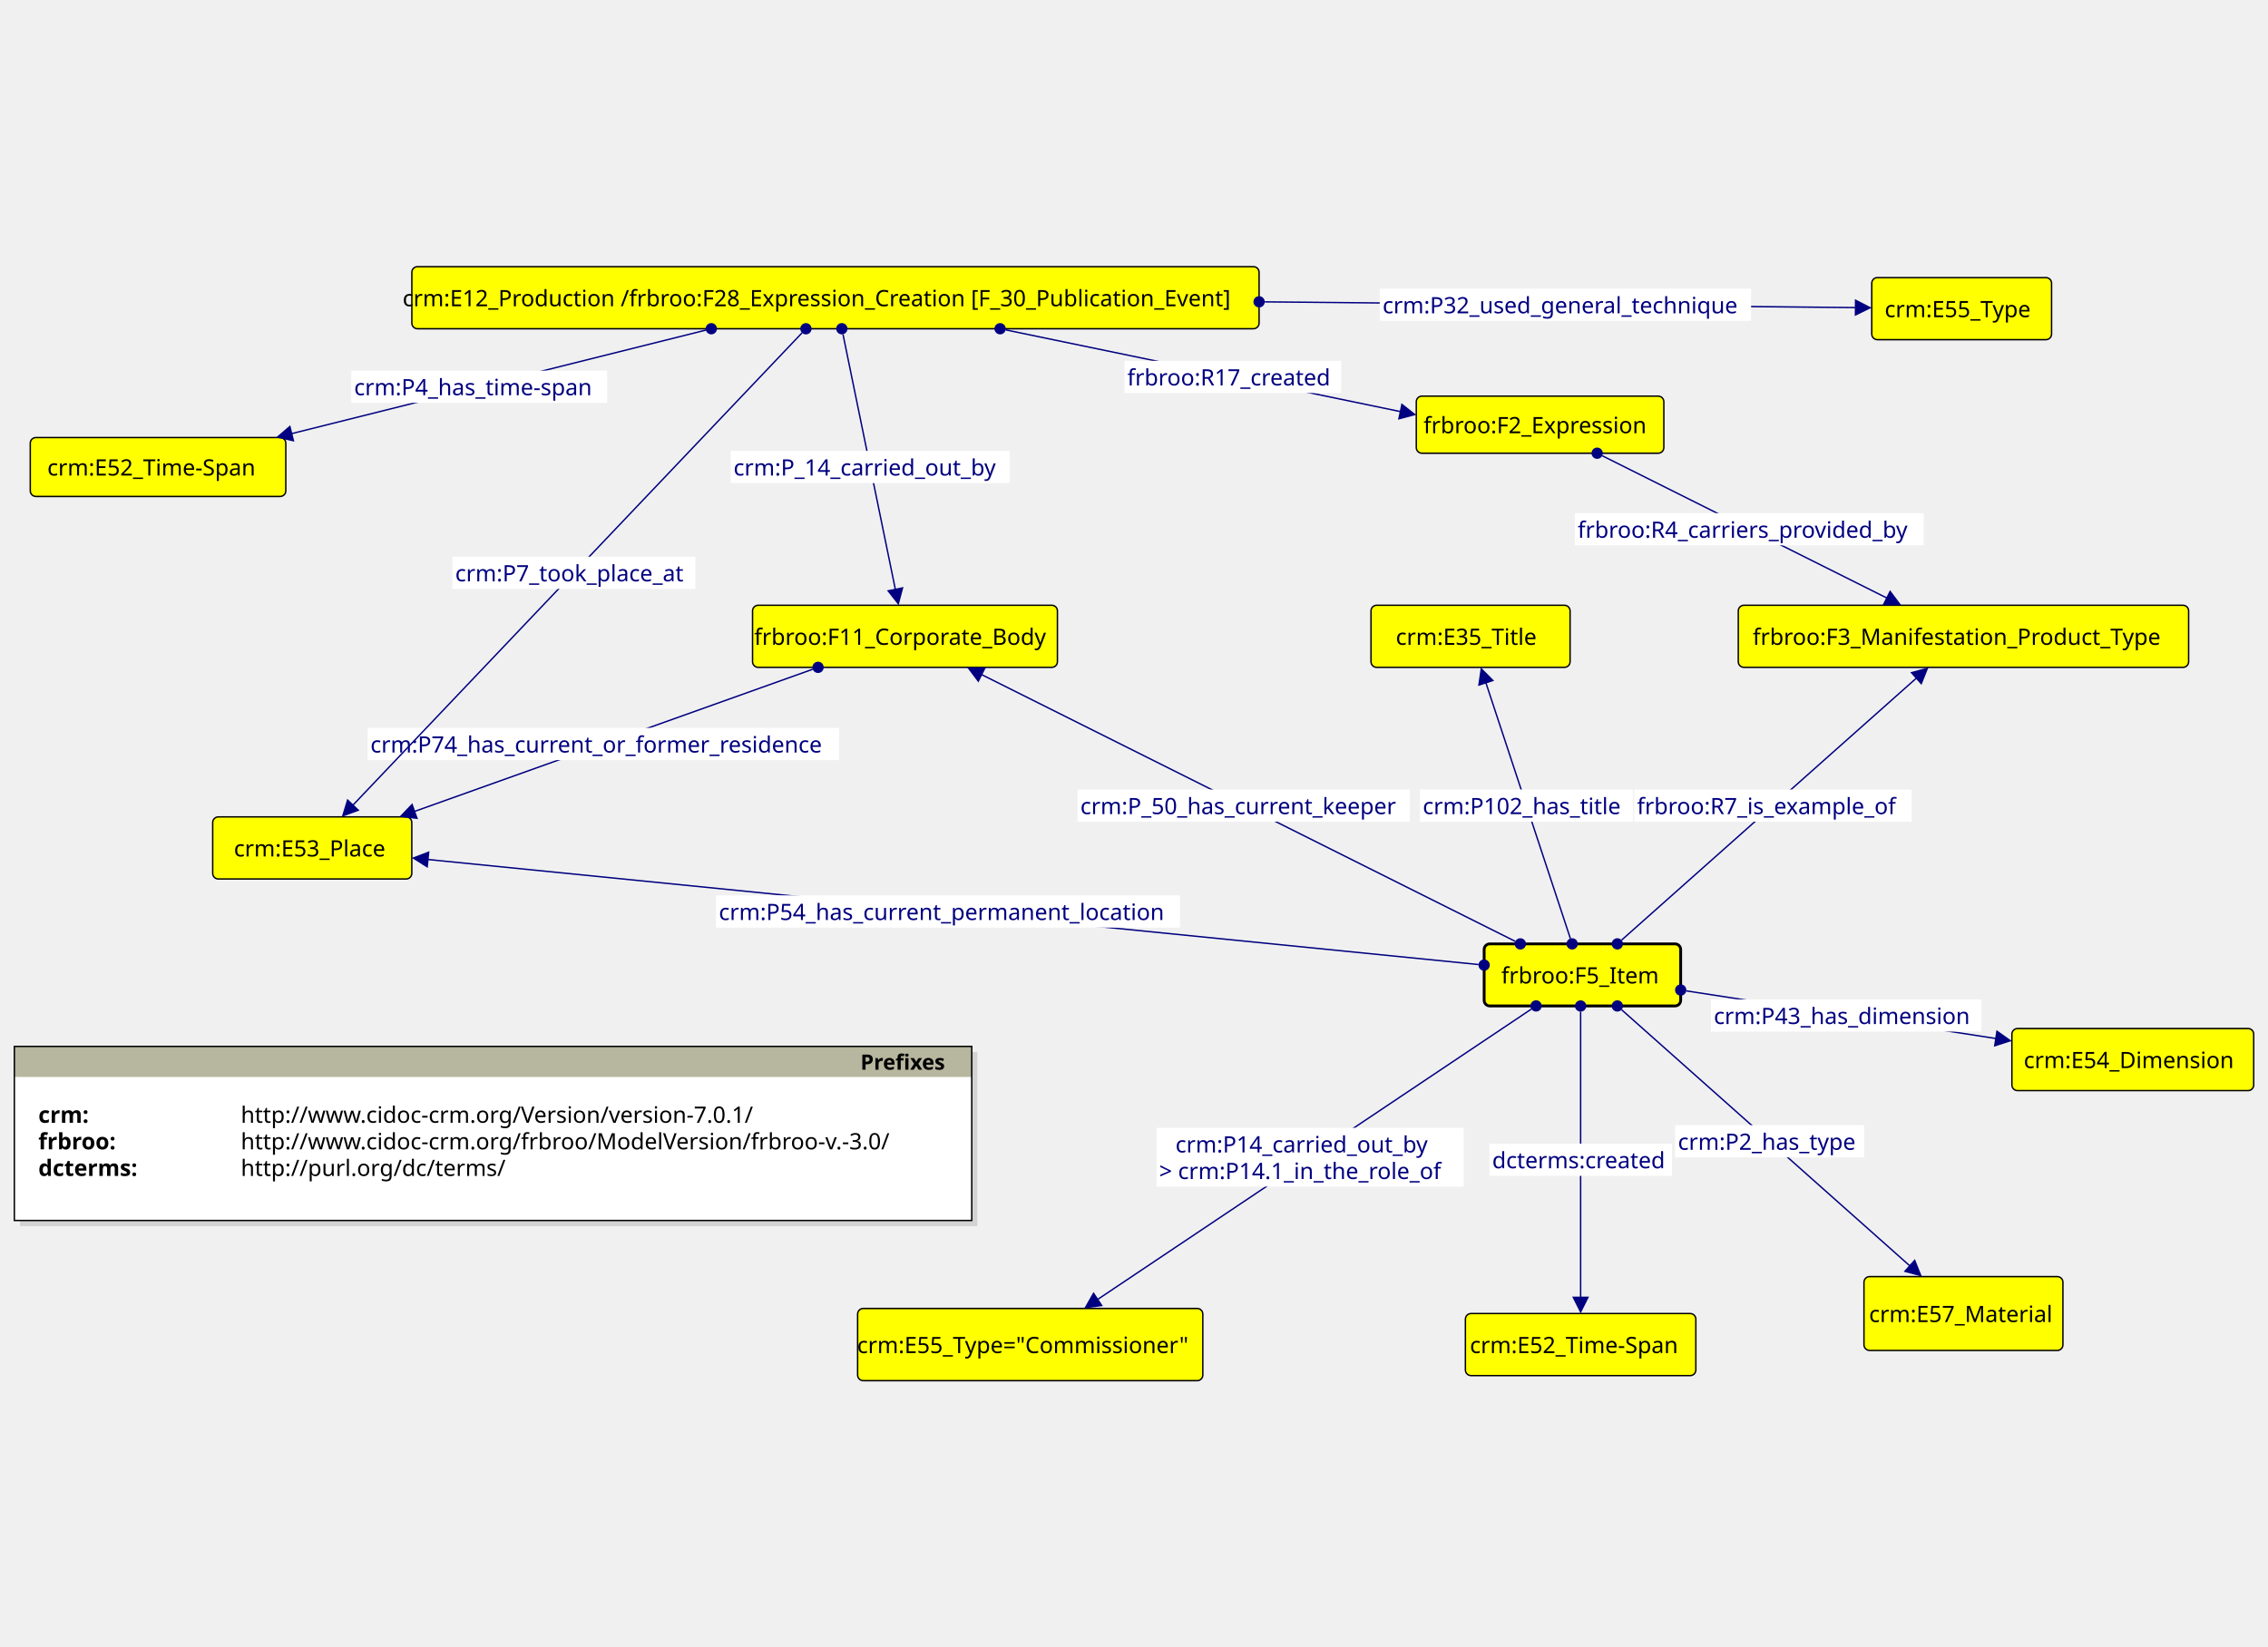
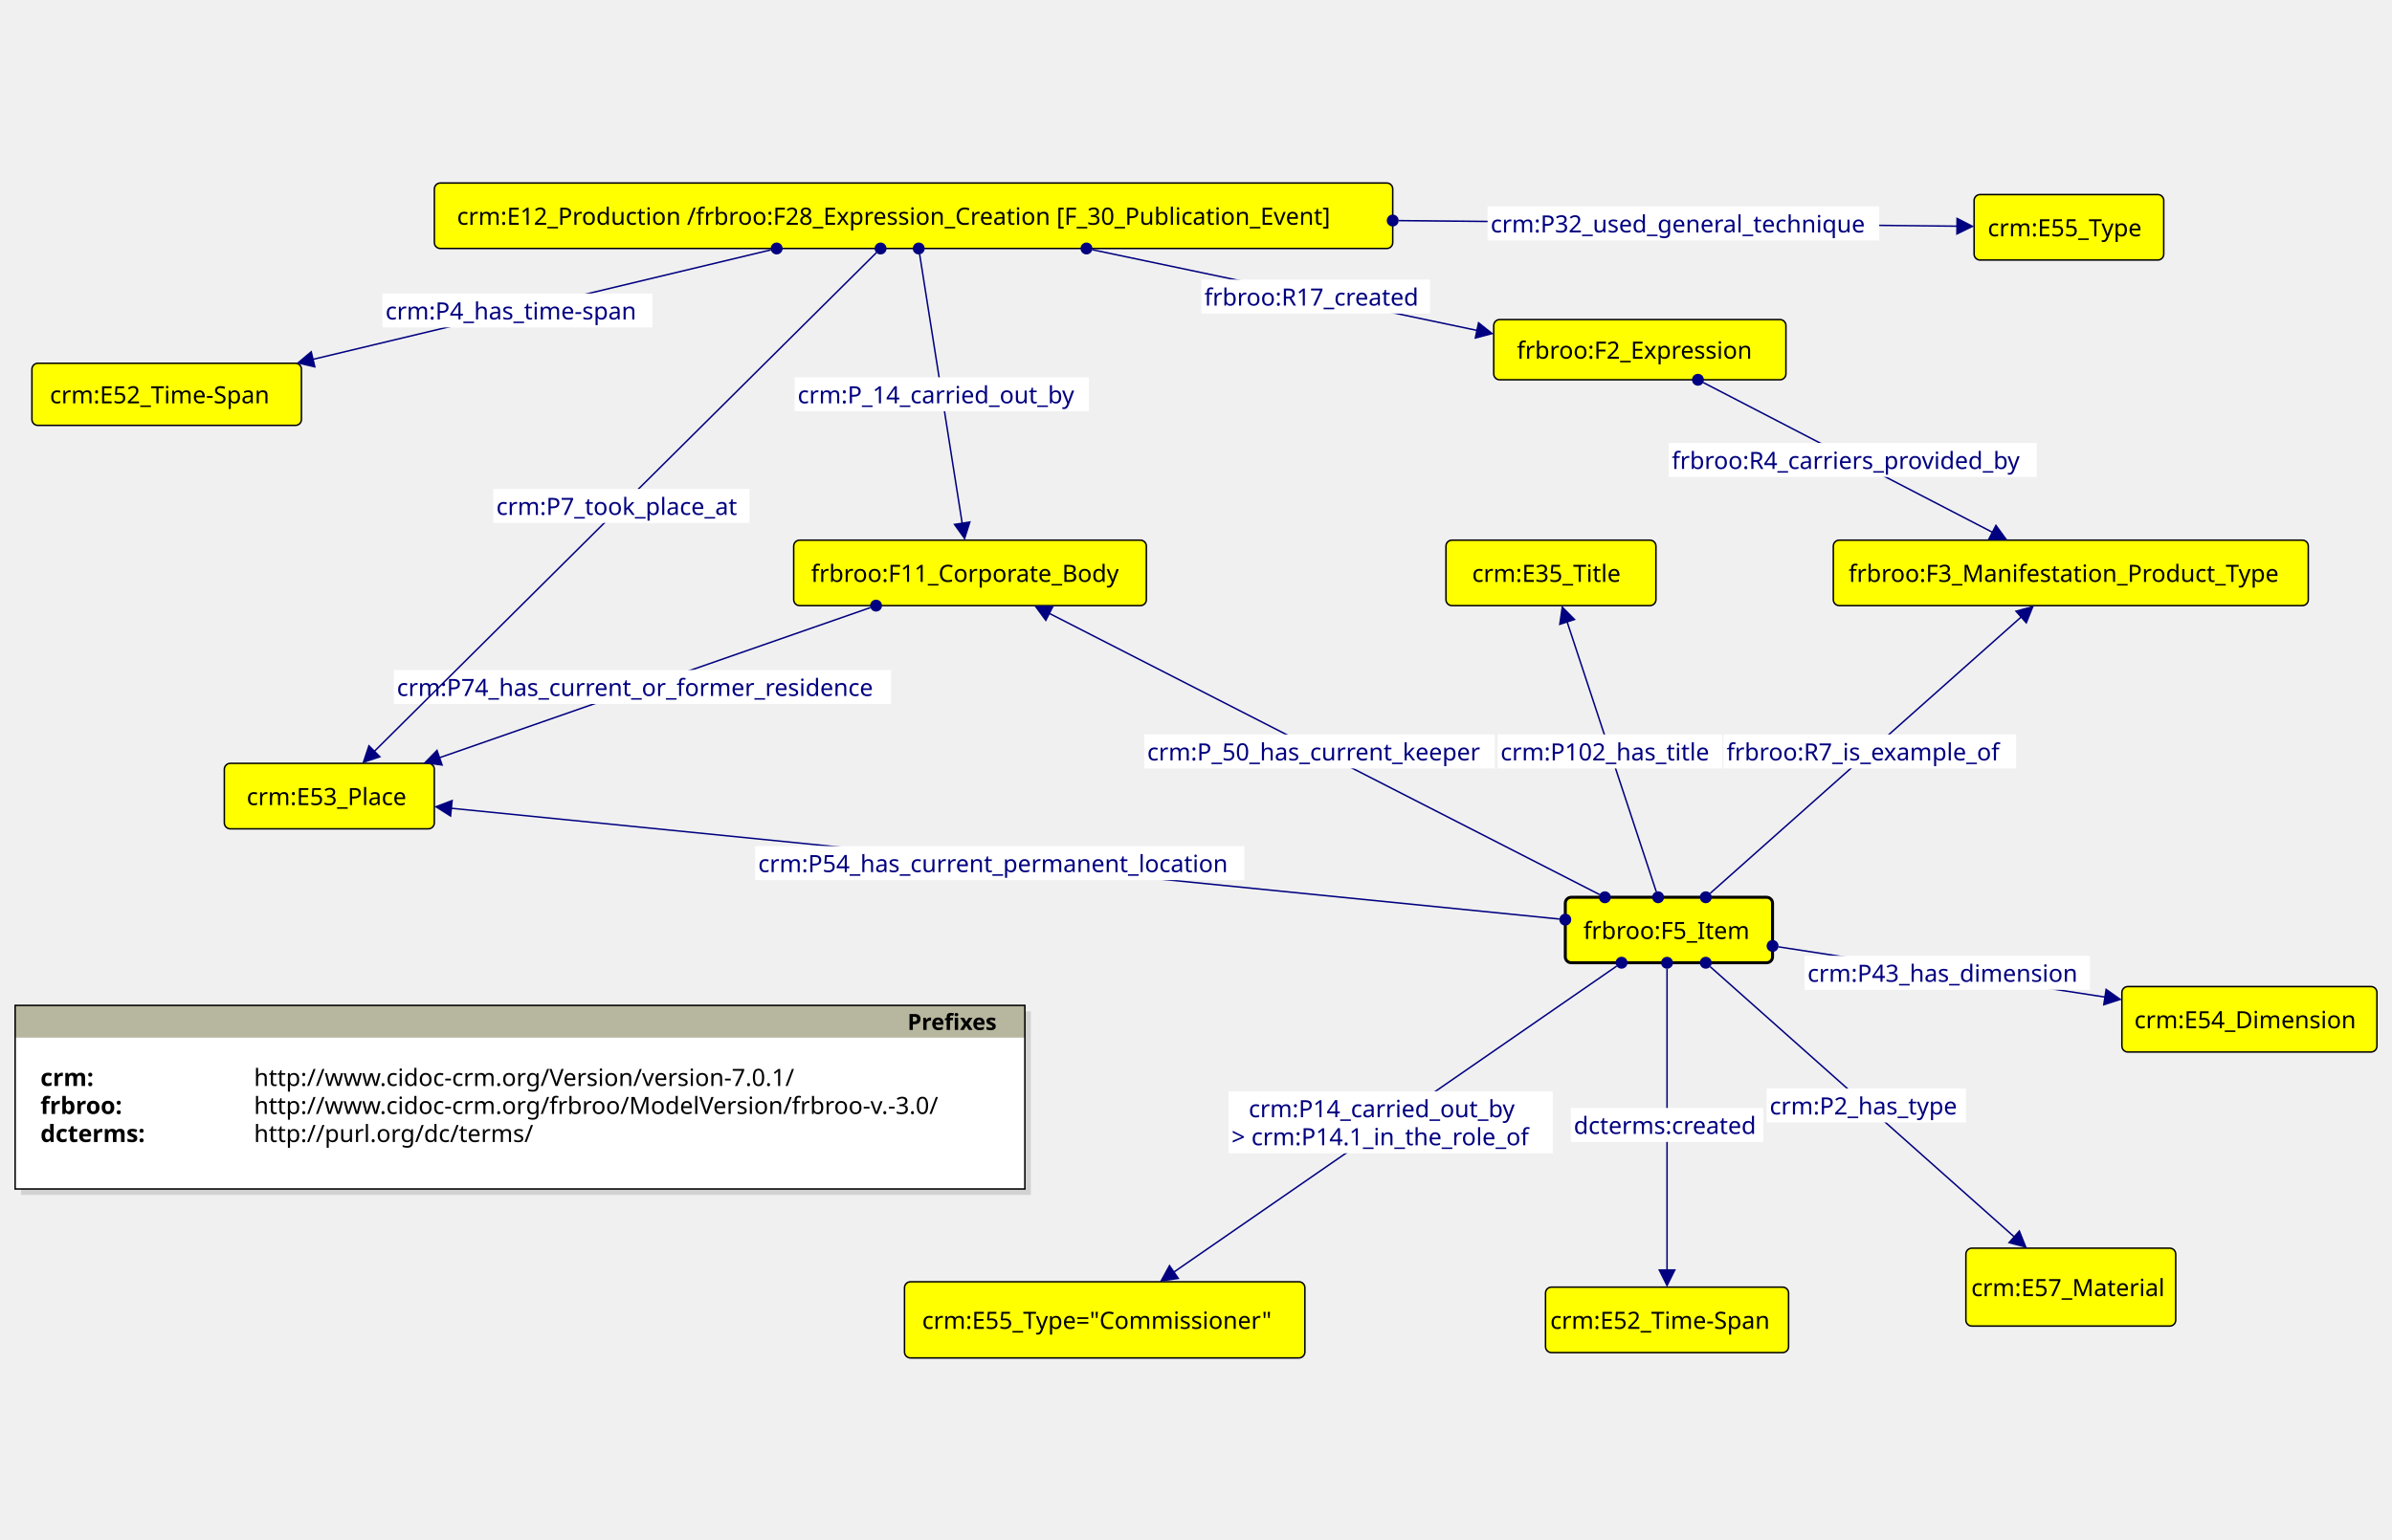
- <svg xmlns="http://www.w3.org/2000/svg" fill-opacity="1" color-rendering="auto" color-interpolation="auto" text-rendering="auto" stroke="black" stroke-linecap="square" width="876" stroke-miterlimit="10" shape-rendering="auto" stroke-opacity="1" fill="black" stroke-dasharray="none" font-weight="normal" stroke-width="1" height="636" font-family="'Dialog'" font-style="normal" stroke-linejoin="miter" font-size="12px" stroke-dashoffset="0" image-rendering="auto">
+ <svg xmlns="http://www.w3.org/2000/svg" fill-opacity="1" color-rendering="auto" color-interpolation="auto" text-rendering="auto" stroke="black" stroke-linecap="square" width="876" stroke-miterlimit="10" shape-rendering="auto" stroke-opacity="1" fill="black" stroke-dasharray="none" font-weight="normal" stroke-width="1" height="564" font-family="'Dialog'" font-style="normal" stroke-linejoin="miter" font-size="12px" stroke-dashoffset="0" image-rendering="auto">
  <defs id="genericDefs" />
  <g>
    <defs id="defs1">
      <clipPath clipPathUnits="userSpaceOnUse" id="clipPath1">
-         <path d="M0 0 L876 0 L876 636 L0 636 L0 0 Z" />
+         <path d="M0 0 L876 0 L876 564 L0 564 L0 0 Z" />
      </clipPath>
      <clipPath clipPathUnits="userSpaceOnUse" id="clipPath2">
-         <path d="M440 97 L2047 97 L2047 1263.726 L440 1263.726 L440 97 Z" />
+         <path d="M440 163 L2047 163 L2047 1197.644 L440 1197.644 L440 163 Z" />
      </clipPath>
      <clipPath clipPathUnits="userSpaceOnUse" id="clipPath3">
-         <path d="M436 93 L2043 93 L2043 1259.726 L436 1259.726 L436 93 Z" />
+         <path d="M436 159 L2043 159 L2043 1193.644 L436 1193.644 L436 159 Z" />
      </clipPath>
    </defs>
-     <g fill="yellow" text-rendering="geometricPrecision" shape-rendering="geometricPrecision" transform="matrix(0.5451,0,0,0.5451,-239.8507,-52.8762)" stroke="yellow">
+     <g fill="yellow" text-rendering="geometricPrecision" shape-rendering="geometricPrecision" transform="matrix(0.5451,0,0,0.5451,-239.8507,-88.8538)" stroke="yellow">
      <rect x="1671.715" y="526" clip-path="url(#clipPath2)" width="319.097" rx="4" ry="4" height="44" stroke="none" />
    </g>
-     <g font-size="16px" stroke-linecap="butt" transform="matrix(0.5451,0,0,0.5451,-239.8507,-52.8762)" text-rendering="geometricPrecision" font-family="sans-serif" shape-rendering="geometricPrecision" stroke-miterlimit="1.45">
+     <g font-size="16px" stroke-linecap="butt" transform="matrix(0.5451,0,0,0.5451,-239.8507,-88.8538)" text-rendering="geometricPrecision" font-family="sans-serif" shape-rendering="geometricPrecision" stroke-miterlimit="1.45">
      <text x="1681.947" xml:space="preserve" y="554.047" clip-path="url(#clipPath2)" stroke="none">frbroo:F3_Manifestation_Product_Type</text>
      <rect x="1671.715" y="526" clip-path="url(#clipPath2)" fill="none" width="319.097" rx="4" ry="4" height="44" />
    </g>
-     <g fill="yellow" text-rendering="geometricPrecision" shape-rendering="geometricPrecision" transform="matrix(0.5451,0,0,0.5451,-239.8507,-52.8762)" stroke="yellow">
+     <g fill="yellow" text-rendering="geometricPrecision" shape-rendering="geometricPrecision" transform="matrix(0.5451,0,0,0.5451,-239.8507,-88.8538)" stroke="yellow">
      <rect x="1411.465" y="526" clip-path="url(#clipPath2)" width="141.07" rx="4" ry="4" height="44" stroke="none" />
    </g>
-     <g font-size="16px" stroke-linecap="butt" transform="matrix(0.5451,0,0,0.5451,-239.8507,-52.8762)" text-rendering="geometricPrecision" font-family="sans-serif" shape-rendering="geometricPrecision" stroke-miterlimit="1.45">
+     <g font-size="16px" stroke-linecap="butt" transform="matrix(0.5451,0,0,0.5451,-239.8507,-88.8538)" text-rendering="geometricPrecision" font-family="sans-serif" shape-rendering="geometricPrecision" stroke-miterlimit="1.45">
      <text x="1429.043" xml:space="preserve" y="554.047" clip-path="url(#clipPath2)" stroke="none">crm:E35_Title</text>
      <rect x="1411.465" y="526" clip-path="url(#clipPath2)" fill="none" width="141.07" rx="4" ry="4" height="44" />
    </g>
-     <g fill="yellow" text-rendering="geometricPrecision" shape-rendering="geometricPrecision" transform="matrix(0.5451,0,0,0.5451,-239.8507,-52.8762)" stroke="yellow">
+     <g fill="yellow" text-rendering="geometricPrecision" shape-rendering="geometricPrecision" transform="matrix(0.5451,0,0,0.5451,-239.8507,-88.8538)" stroke="yellow">
      <rect x="1491.643" y="766" clip-path="url(#clipPath2)" width="139.241" rx="4" ry="4" height="44" stroke="none" />
    </g>
-     <g font-size="16px" stroke-linecap="butt" transform="matrix(0.5451,0,0,0.5451,-239.8507,-52.8762)" text-rendering="geometricPrecision" font-family="sans-serif" shape-rendering="geometricPrecision" stroke-miterlimit="1.45">
+     <g font-size="16px" stroke-linecap="butt" transform="matrix(0.5451,0,0,0.5451,-239.8507,-88.8538)" text-rendering="geometricPrecision" font-family="sans-serif" shape-rendering="geometricPrecision" stroke-miterlimit="1.45">
      <text x="1503.81" xml:space="preserve" y="794.047" clip-path="url(#clipPath2)" stroke="none">frbroo:F5_Item</text>
      <rect x="1491.643" y="766" clip-path="url(#clipPath2)" fill="none" width="139.241" rx="4" ry="4" height="44" stroke-width="2" />
    </g>
-     <g fill="yellow" text-rendering="geometricPrecision" shape-rendering="geometricPrecision" transform="matrix(0.5451,0,0,0.5451,-239.8507,-52.8762)" stroke="yellow">
+     <g fill="yellow" text-rendering="geometricPrecision" shape-rendering="geometricPrecision" transform="matrix(0.5451,0,0,0.5451,-239.8507,-88.8538)" stroke="yellow">
      <rect x="1865.592" y="826" clip-path="url(#clipPath2)" width="171.342" rx="4" ry="4" height="44" stroke="none" />
    </g>
-     <g font-size="16px" stroke-linecap="butt" transform="matrix(0.5451,0,0,0.5451,-239.8507,-52.8762)" text-rendering="geometricPrecision" font-family="sans-serif" shape-rendering="geometricPrecision" stroke-miterlimit="1.45">
+     <g font-size="16px" stroke-linecap="butt" transform="matrix(0.5451,0,0,0.5451,-239.8507,-88.8538)" text-rendering="geometricPrecision" font-family="sans-serif" shape-rendering="geometricPrecision" stroke-miterlimit="1.45">
      <text x="1873.974" xml:space="preserve" y="854.047" clip-path="url(#clipPath2)" stroke="none">crm:E54_Dimension</text>
      <rect x="1865.592" y="826" clip-path="url(#clipPath2)" fill="none" width="171.342" rx="4" ry="4" height="44" />
    </g>
-     <g fill="yellow" text-rendering="geometricPrecision" shape-rendering="geometricPrecision" transform="matrix(0.5451,0,0,0.5451,-239.8507,-52.8762)" stroke="yellow">
-       <rect x="973.249" y="526" clip-path="url(#clipPath2)" width="216.029" rx="4" ry="4" height="44" stroke="none" />
-     </g>
-     <g font-size="16px" stroke-linecap="butt" transform="matrix(0.5451,0,0,0.5451,-239.8507,-52.8762)" text-rendering="geometricPrecision" font-family="sans-serif" shape-rendering="geometricPrecision" stroke-miterlimit="1.45">
-       <text x="974.431" xml:space="preserve" y="554.047" clip-path="url(#clipPath2)" stroke="none">frbroo:F11_Corporate_Body</text>
-       <rect x="973.249" y="526" clip-path="url(#clipPath2)" fill="none" width="216.029" rx="4" ry="4" height="44" />
-     </g>
-     <g fill="yellow" text-rendering="geometricPrecision" shape-rendering="geometricPrecision" transform="matrix(0.5451,0,0,0.5451,-239.8507,-52.8762)" stroke="yellow">
+     <g fill="yellow" text-rendering="geometricPrecision" shape-rendering="geometricPrecision" transform="matrix(0.5451,0,0,0.5451,-239.8507,-88.8538)" stroke="yellow">
+       <rect x="973.249" y="526" clip-path="url(#clipPath2)" width="236.931" rx="4" ry="4" height="44" stroke="none" />
+     </g>
+     <g font-size="16px" stroke-linecap="butt" transform="matrix(0.5451,0,0,0.5451,-239.8507,-88.8538)" text-rendering="geometricPrecision" font-family="sans-serif" shape-rendering="geometricPrecision" stroke-miterlimit="1.45">
+       <text x="984.882" xml:space="preserve" y="554.047" clip-path="url(#clipPath2)" stroke="none">frbroo:F11_Corporate_Body</text>
+       <rect x="973.249" y="526" clip-path="url(#clipPath2)" fill="none" width="236.931" rx="4" ry="4" height="44" />
+     </g>
+     <g fill="yellow" text-rendering="geometricPrecision" shape-rendering="geometricPrecision" transform="matrix(0.5451,0,0,0.5451,-239.8507,-88.8538)" stroke="yellow">
      <rect x="1760.779" y="1001.827" clip-path="url(#clipPath2)" width="140.968" rx="4" ry="4" height="52.345" stroke="none" />
    </g>
-     <g font-size="16px" stroke-linecap="butt" transform="matrix(0.5451,0,0,0.5451,-239.8507,-52.8762)" text-rendering="geometricPrecision" font-family="sans-serif" shape-rendering="geometricPrecision" stroke-miterlimit="1.45">
+     <g font-size="16px" stroke-linecap="butt" transform="matrix(0.5451,0,0,0.5451,-239.8507,-88.8538)" text-rendering="geometricPrecision" font-family="sans-serif" shape-rendering="geometricPrecision" stroke-miterlimit="1.45">
      <text x="1764.365" xml:space="preserve" y="1034.047" clip-path="url(#clipPath2)" stroke="none">crm:E57_Material</text>
      <rect x="1760.779" y="1001.827" clip-path="url(#clipPath2)" fill="none" width="140.968" rx="4" ry="4" height="52.345" />
    </g>
-     <g fill="yellow" text-rendering="geometricPrecision" shape-rendering="geometricPrecision" transform="matrix(0.5451,0,0,0.5451,-239.8507,-52.8762)" stroke="yellow">
-       <rect x="1443.558" y="377.763" clip-path="url(#clipPath2)" width="175.411" rx="4" ry="4" height="40.474" stroke="none" />
-     </g>
-     <g font-size="16px" stroke-linecap="butt" transform="matrix(0.5451,0,0,0.5451,-239.8507,-52.8762)" text-rendering="geometricPrecision" font-family="sans-serif" shape-rendering="geometricPrecision" stroke-miterlimit="1.45">
-       <text x="1448.677" xml:space="preserve" y="404.047" clip-path="url(#clipPath2)" stroke="none">frbroo:F2_Expression</text>
-       <rect x="1443.558" y="377.763" clip-path="url(#clipPath2)" fill="none" width="175.411" rx="4" ry="4" height="40.474" />
-     </g>
-     <g fill="yellow" text-rendering="geometricPrecision" shape-rendering="geometricPrecision" transform="matrix(0.5451,0,0,0.5451,-239.8507,-52.8762)" stroke="yellow">
-       <rect x="731.836" y="286" clip-path="url(#clipPath2)" width="600.327" rx="4" ry="4" height="44" stroke="none" />
-     </g>
-     <g font-size="16px" stroke-linecap="butt" transform="matrix(0.5451,0,0,0.5451,-239.8507,-52.8762)" text-rendering="geometricPrecision" font-family="sans-serif" shape-rendering="geometricPrecision" stroke-miterlimit="1.45">
-       <text x="725.269" xml:space="preserve" y="314.047" clip-path="url(#clipPath2)" stroke="none">crm:E12_Production /frbroo:F28_Expression_Creation [F_30_Publication_Event]</text>
-       <rect x="731.836" y="286" clip-path="url(#clipPath2)" fill="none" width="600.327" rx="4" ry="4" height="44" />
-     </g>
-     <g fill="yellow" text-rendering="geometricPrecision" shape-rendering="geometricPrecision" transform="matrix(0.5451,0,0,0.5451,-239.8507,-52.8762)" stroke="yellow">
+     <g fill="yellow" text-rendering="geometricPrecision" shape-rendering="geometricPrecision" transform="matrix(0.5451,0,0,0.5451,-239.8507,-88.8538)" stroke="yellow">
+       <rect x="1443.558" y="377.763" clip-path="url(#clipPath2)" width="196.313" rx="4" ry="4" height="40.474" stroke="none" />
+     </g>
+     <g font-size="16px" stroke-linecap="butt" transform="matrix(0.5451,0,0,0.5451,-239.8507,-88.8538)" text-rendering="geometricPrecision" font-family="sans-serif" shape-rendering="geometricPrecision" stroke-miterlimit="1.45">
+       <text x="1459.128" xml:space="preserve" y="404.047" clip-path="url(#clipPath2)" stroke="none">frbroo:F2_Expression</text>
+       <rect x="1443.558" y="377.763" clip-path="url(#clipPath2)" fill="none" width="196.313" rx="4" ry="4" height="40.474" />
+     </g>
+     <g fill="yellow" text-rendering="geometricPrecision" shape-rendering="geometricPrecision" transform="matrix(0.5451,0,0,0.5451,-239.8507,-88.8538)" stroke="yellow">
+       <rect x="731.836" y="286" clip-path="url(#clipPath2)" width="643.874" rx="4" ry="4" height="44" stroke="none" />
+     </g>
+     <g font-size="16px" stroke-linecap="butt" transform="matrix(0.5451,0,0,0.5451,-239.8507,-88.8538)" text-rendering="geometricPrecision" font-family="sans-serif" shape-rendering="geometricPrecision" stroke-miterlimit="1.45">
+       <text x="747.043" xml:space="preserve" y="314.047" clip-path="url(#clipPath2)" stroke="none">crm:E12_Production /frbroo:F28_Expression_Creation [F_30_Publication_Event]</text>
+       <rect x="731.836" y="286" clip-path="url(#clipPath2)" fill="none" width="643.874" rx="4" ry="4" height="44" />
+     </g>
+     <g fill="yellow" text-rendering="geometricPrecision" shape-rendering="geometricPrecision" transform="matrix(0.5451,0,0,0.5451,-239.8507,-88.8538)" stroke="yellow">
      <rect x="590.728" y="676" clip-path="url(#clipPath2)" width="141.07" rx="4" ry="4" height="44" stroke="none" />
    </g>
-     <g font-size="16px" stroke-linecap="butt" transform="matrix(0.5451,0,0,0.5451,-239.8507,-52.8762)" text-rendering="geometricPrecision" font-family="sans-serif" shape-rendering="geometricPrecision" stroke-miterlimit="1.45">
+     <g font-size="16px" stroke-linecap="butt" transform="matrix(0.5451,0,0,0.5451,-239.8507,-88.8538)" text-rendering="geometricPrecision" font-family="sans-serif" shape-rendering="geometricPrecision" stroke-miterlimit="1.45">
      <text x="605.732" xml:space="preserve" y="704.047" clip-path="url(#clipPath2)" stroke="none">crm:E53_Place</text>
      <rect x="590.728" y="676" clip-path="url(#clipPath2)" fill="none" width="141.07" rx="4" ry="4" height="44" />
    </g>
-     <g fill="yellow" text-rendering="geometricPrecision" shape-rendering="geometricPrecision" transform="matrix(0.5451,0,0,0.5451,-239.8507,-52.8762)" stroke="yellow">
+     <g fill="yellow" text-rendering="geometricPrecision" shape-rendering="geometricPrecision" transform="matrix(0.5451,0,0,0.5451,-239.8507,-88.8538)" stroke="yellow">
      <rect x="461.464" y="407.126" clip-path="url(#clipPath2)" width="181.072" rx="4" ry="4" height="41.748" stroke="none" />
    </g>
-     <g font-size="16px" stroke-linecap="butt" transform="matrix(0.5451,0,0,0.5451,-239.8507,-52.8762)" text-rendering="geometricPrecision" font-family="sans-serif" shape-rendering="geometricPrecision" stroke-miterlimit="1.45">
+     <g font-size="16px" stroke-linecap="butt" transform="matrix(0.5451,0,0,0.5451,-239.8507,-88.8538)" text-rendering="geometricPrecision" font-family="sans-serif" shape-rendering="geometricPrecision" stroke-miterlimit="1.45">
      <text x="473.523" xml:space="preserve" y="434.047" clip-path="url(#clipPath2)" stroke="none">crm:E52_Time-Span</text>
      <rect x="461.464" y="407.126" clip-path="url(#clipPath2)" fill="none" width="181.072" rx="4" ry="4" height="41.748" />
    </g>
-     <g fill="yellow" text-rendering="geometricPrecision" shape-rendering="geometricPrecision" transform="matrix(0.5451,0,0,0.5451,-239.8507,-52.8762)" stroke="yellow">
-       <rect x="1047.697" y="1024.412" clip-path="url(#clipPath2)" width="244.605" rx="4" ry="4" height="51.175" stroke="none" />
-     </g>
-     <g font-size="16px" stroke-linecap="butt" transform="matrix(0.5451,0,0,0.5451,-239.8507,-52.8762)" text-rendering="geometricPrecision" font-family="sans-serif" shape-rendering="geometricPrecision" stroke-miterlimit="1.45">
-       <text x="1047.332" xml:space="preserve" y="1056.047" clip-path="url(#clipPath2)" stroke="none">crm:E55_Type="Commissioner"</text>
-       <rect x="1047.697" y="1024.412" clip-path="url(#clipPath2)" fill="none" width="244.605" rx="4" ry="4" height="51.175" />
-     </g>
-     <g fill="yellow" text-rendering="geometricPrecision" shape-rendering="geometricPrecision" transform="matrix(0.5451,0,0,0.5451,-239.8507,-52.8762)" stroke="yellow">
+     <g fill="yellow" text-rendering="geometricPrecision" shape-rendering="geometricPrecision" transform="matrix(0.5451,0,0,0.5451,-239.8507,-88.8538)" stroke="yellow">
+       <rect x="1047.697" y="1024.412" clip-path="url(#clipPath2)" width="268.991" rx="4" ry="4" height="51.175" stroke="none" />
+     </g>
+     <g font-size="16px" stroke-linecap="butt" transform="matrix(0.5451,0,0,0.5451,-239.8507,-88.8538)" text-rendering="geometricPrecision" font-family="sans-serif" shape-rendering="geometricPrecision" stroke-miterlimit="1.45">
+       <text x="1059.525" xml:space="preserve" y="1056.047" clip-path="url(#clipPath2)" stroke="none">crm:E55_Type="Commissioner"</text>
+       <rect x="1047.697" y="1024.412" clip-path="url(#clipPath2)" fill="none" width="268.991" rx="4" ry="4" height="51.175" />
+     </g>
+     <g fill="yellow" text-rendering="geometricPrecision" shape-rendering="geometricPrecision" transform="matrix(0.5451,0,0,0.5451,-239.8507,-88.8538)" stroke="yellow">
      <rect x="1478.357" y="1028" clip-path="url(#clipPath2)" width="163.287" rx="4" ry="4" height="44" stroke="none" />
    </g>
-     <g font-size="16px" stroke-linecap="butt" transform="matrix(0.5451,0,0,0.5451,-239.8507,-52.8762)" text-rendering="geometricPrecision" font-family="sans-serif" shape-rendering="geometricPrecision" stroke-miterlimit="1.45">
+     <g font-size="16px" stroke-linecap="butt" transform="matrix(0.5451,0,0,0.5451,-239.8507,-88.8538)" text-rendering="geometricPrecision" font-family="sans-serif" shape-rendering="geometricPrecision" stroke-miterlimit="1.45">
      <text x="1481.523" xml:space="preserve" y="1056.047" clip-path="url(#clipPath2)" stroke="none">crm:E52_Time-Span</text>
      <rect x="1478.357" y="1028" clip-path="url(#clipPath2)" fill="none" width="163.287" rx="4" ry="4" height="44" />
    </g>
-     <g fill="yellow" text-rendering="geometricPrecision" shape-rendering="geometricPrecision" transform="matrix(0.5451,0,0,0.5451,-239.8507,-52.8762)" stroke="yellow">
+     <g fill="yellow" text-rendering="geometricPrecision" shape-rendering="geometricPrecision" transform="matrix(0.5451,0,0,0.5451,-239.8507,-88.8538)" stroke="yellow">
      <rect x="1766.294" y="293.755" clip-path="url(#clipPath2)" width="127.411" rx="4" ry="4" height="44" stroke="none" />
    </g>
-     <g font-size="16px" stroke-linecap="butt" transform="matrix(0.5451,0,0,0.5451,-239.8507,-52.8762)" text-rendering="geometricPrecision" font-family="sans-serif" shape-rendering="geometricPrecision" stroke-miterlimit="1.45">
+     <g font-size="16px" stroke-linecap="butt" transform="matrix(0.5451,0,0,0.5451,-239.8507,-88.8538)" text-rendering="geometricPrecision" font-family="sans-serif" shape-rendering="geometricPrecision" stroke-miterlimit="1.45">
      <text x="1775.445" xml:space="preserve" y="321.802" clip-path="url(#clipPath2)" stroke="none">crm:E55_Type</text>
      <rect x="1766.294" y="293.755" clip-path="url(#clipPath2)" fill="none" width="127.411" rx="4" ry="4" height="44" />
    </g>
-     <g stroke-linecap="butt" transform="matrix(0.5451,0,0,0.5451,-239.8507,-52.8762)" fill="navy" text-rendering="geometricPrecision" shape-rendering="geometricPrecision" stroke="navy" stroke-miterlimit="1.45">
+     <g stroke-linecap="butt" transform="matrix(0.5451,0,0,0.5451,-239.8507,-88.8538)" fill="navy" text-rendering="geometricPrecision" shape-rendering="geometricPrecision" stroke="navy" stroke-miterlimit="1.45">
      <path fill="none" d="M1589.005 763.341 L1798.283 577.315" clip-path="url(#clipPath2)" />
      <path d="M1583.026 768.655 C1581.558 767.004 1581.707 764.476 1583.358 763.008 C1585.009 761.541 1587.537 761.689 1589.005 763.341 C1590.473 764.992 1590.324 767.52 1588.673 768.988 C1587.022 770.455 1584.493 770.307 1583.026 768.655 Z" clip-path="url(#clipPath2)" stroke="none" />
      <path d="M1806.505 570.007 L1793.55 573.495 L1801.522 582.464 Z" clip-path="url(#clipPath2)" stroke="none" />
      <rect x="1597.962" y="656.578" clip-path="url(#clipPath2)" fill="white" width="196.602" height="22.844" stroke="none" />
      <text x="1599.962" font-size="16px" y="674.047" clip-path="url(#clipPath2)" font-family="sans-serif" stroke="none" xml:space="preserve">frbroo:R7_is_example_of</text>
      <path fill="none" d="M1552.742 762.2 L1492.718 580.452" clip-path="url(#clipPath2)" />
      <path d="M1555.251 769.796 C1553.154 770.489 1550.891 769.35 1550.198 767.253 C1549.506 765.155 1550.645 762.893 1552.742 762.2 C1554.84 761.507 1557.102 762.646 1557.795 764.744 C1558.488 766.841 1557.349 769.103 1555.251 769.796 Z" clip-path="url(#clipPath2)" stroke="none" />
      <path d="M1489.268 570.007 L1487.334 583.284 L1498.729 579.52 Z" clip-path="url(#clipPath2)" stroke="none" />
      <rect x="1446.135" y="656.578" clip-path="url(#clipPath2)" fill="white" width="150.992" height="22.844" stroke="none" />
      <text x="1448.136" font-size="16px" y="674.047" clip-path="url(#clipPath2)" font-family="sans-serif" stroke="none" xml:space="preserve">crm:P102_has_title</text>
      <path fill="none" d="M1634.866 799.323 L1854.711 833.146" clip-path="url(#clipPath2)" />
      <path d="M1626.959 798.107 C1627.295 795.924 1629.338 794.426 1631.521 794.762 C1633.704 795.098 1635.202 797.14 1634.866 799.323 C1634.53 801.507 1632.488 803.005 1630.305 802.669 C1628.121 802.333 1626.623 800.291 1626.959 798.107 Z" clip-path="url(#clipPath2)" stroke="none" />
      <path d="M1865.583 834.818 L1854.635 827.064 L1852.811 838.924 Z" clip-path="url(#clipPath2)" stroke="none" />
      <rect x="1652.359" y="805.343" clip-path="url(#clipPath2)" fill="white" width="191.758" height="22.844" stroke="none" />
      <text x="1654.359" font-size="16px" y="822.812" clip-path="url(#clipPath2)" font-family="sans-serif" stroke="none" xml:space="preserve">crm:P43_has_dimension</text>
-       <path fill="none" d="M1513.711 764.224 L1135.093 574.915" clip-path="url(#clipPath2)" />
-       <path d="M1520.866 767.802 C1519.878 769.778 1517.476 770.578 1515.499 769.59 C1513.524 768.602 1512.723 766.2 1513.711 764.224 C1514.699 762.248 1517.101 761.447 1519.077 762.435 C1521.053 763.423 1521.854 765.826 1520.866 767.802 Z" clip-path="url(#clipPath2)" stroke="none" />
-       <path d="M1125.254 569.995 L1133.304 580.729 L1138.67 569.995 Z" clip-path="url(#clipPath2)" stroke="none" />
-       <rect x="1203.513" y="656.578" clip-path="url(#clipPath2)" fill="white" width="235.5" height="22.844" stroke="none" />
-       <text x="1205.513" font-size="16px" y="674.047" clip-path="url(#clipPath2)" font-family="sans-serif" stroke="none" xml:space="preserve">crm:P_50_has_current_keeper</text>
+       <path fill="none" d="M1514.684 764.192 L1144.542 575.002" clip-path="url(#clipPath2)" />
+       <path d="M1521.808 767.833 C1520.802 769.8 1518.393 770.58 1516.426 769.574 C1514.458 768.569 1513.679 766.159 1514.684 764.192 C1515.69 762.225 1518.099 761.446 1520.066 762.451 C1522.034 763.456 1522.813 765.866 1521.808 767.833 Z" clip-path="url(#clipPath2)" stroke="none" />
+       <path d="M1134.748 569.995 L1142.702 580.8 L1148.164 570.114 Z" clip-path="url(#clipPath2)" stroke="none" />
+       <rect x="1208.739" y="656.578" clip-path="url(#clipPath2)" fill="white" width="235.5" height="22.844" stroke="none" />
+       <text x="1210.739" font-size="16px" y="674.047" clip-path="url(#clipPath2)" font-family="sans-serif" stroke="none" xml:space="preserve">crm:P_50_has_current_keeper</text>
      <path fill="none" d="M1589.005 812.659 L1793.613 994.533" clip-path="url(#clipPath2)" />
      <path d="M1583.026 807.345 C1584.493 805.693 1587.022 805.545 1588.673 807.012 C1590.324 808.48 1590.473 811.008 1589.005 812.659 C1587.537 814.311 1585.009 814.459 1583.358 812.992 C1581.707 811.524 1581.558 808.996 1583.026 807.345 Z" clip-path="url(#clipPath2)" stroke="none" />
      <path d="M1801.835 1001.841 L1796.852 989.385 L1788.88 998.354 Z" clip-path="url(#clipPath2)" stroke="none" />
      <rect x="1626.939" y="894.492" clip-path="url(#clipPath2)" fill="white" width="133.953" height="22.844" stroke="none" />
      <text x="1628.939" font-size="16px" y="911.961" clip-path="url(#clipPath2)" font-family="sans-serif" stroke="none" xml:space="preserve">crm:P2_has_type</text>
-       <path fill="none" d="M1575.307 420.022 L1777.419 521.078" clip-path="url(#clipPath2)" />
-       <path d="M1568.152 416.444 C1569.14 414.468 1571.542 413.668 1573.518 414.656 C1575.494 415.643 1576.295 418.046 1575.307 420.022 C1574.319 421.998 1571.917 422.799 1569.941 421.811 C1567.965 420.823 1567.164 418.42 1568.152 416.444 Z" clip-path="url(#clipPath2)" stroke="none" />
-       <path d="M1787.258 525.997 L1779.208 515.264 L1773.841 525.997 Z" clip-path="url(#clipPath2)" stroke="none" />
-       <rect x="1555.898" y="460.697" clip-path="url(#clipPath2)" fill="white" width="247.203" height="22.844" stroke="none" />
-       <text x="1557.898" font-size="16px" y="478.165" clip-path="url(#clipPath2)" font-family="sans-serif" stroke="none" xml:space="preserve">frbroo:R4_carriers_provided_by</text>
-       <path fill="none" d="M1152.573 330.816 L1432.798 388.828" clip-path="url(#clipPath2)" />
-       <path d="M1144.739 329.194 C1145.187 327.031 1147.303 325.64 1149.467 326.088 C1151.63 326.536 1153.021 328.653 1152.573 330.816 C1152.125 332.979 1150.008 334.37 1147.845 333.922 C1145.682 333.474 1144.291 331.357 1144.739 329.194 Z" clip-path="url(#clipPath2)" stroke="none" />
-       <path d="M1443.569 391.058 L1433.035 382.75 L1430.602 394.5 Z" clip-path="url(#clipPath2)" stroke="none" />
-       <rect x="1236.782" y="352.724" clip-path="url(#clipPath2)" fill="white" width="153.578" height="22.844" stroke="none" />
-       <text x="1238.782" font-size="16px" y="370.192" clip-path="url(#clipPath2)" font-family="sans-serif" stroke="none" xml:space="preserve">frbroo:R17_created</text>
-       <path fill="none" d="M1037.32 333.92 L1074.534 515.217" clip-path="url(#clipPath2)" />
-       <path d="M1035.712 326.084 C1037.876 325.639 1039.99 327.034 1040.435 329.198 C1040.879 331.362 1039.485 333.476 1037.32 333.92 C1035.156 334.364 1033.042 332.97 1032.598 330.806 C1032.154 328.642 1033.548 326.528 1035.712 326.084 Z" clip-path="url(#clipPath2)" stroke="none" />
-       <path d="M1076.746 525.993 L1080.21 513.031 L1068.456 515.444 Z" clip-path="url(#clipPath2)" stroke="none" />
-       <rect x="957.768" y="416.578" clip-path="url(#clipPath2)" fill="white" width="197.727" height="22.844" stroke="none" />
-       <text x="959.768" font-size="16px" y="434.047" clip-path="url(#clipPath2)" font-family="sans-serif" stroke="none" xml:space="preserve">crm:P_14_carried_out_by</text>
-       <path fill="none" d="M1015.896 571.346 L733.266 672.285" clip-path="url(#clipPath2)" />
-       <path d="M1023.43 568.655 C1024.173 570.735 1023.088 573.024 1021.008 573.767 C1018.928 574.51 1016.639 573.426 1015.896 571.346 C1015.153 569.265 1016.237 566.976 1018.317 566.233 C1020.398 565.49 1022.687 566.574 1023.43 568.655 Z" clip-path="url(#clipPath2)" stroke="none" />
-       <path d="M722.907 675.984 L736.226 677.599 L732.19 666.298 Z" clip-path="url(#clipPath2)" stroke="none" />
-       <rect x="700.475" y="612.916" clip-path="url(#clipPath2)" fill="white" width="334.086" height="22.844" stroke="none" />
-       <text x="702.475" font-size="16px" y="630.384" clip-path="url(#clipPath2)" font-family="sans-serif" stroke="none" xml:space="preserve">crm:P74_has_current_or_former_residence</text>
-       <path fill="none" d="M1008.313 332.918 L689.744 668.039" clip-path="url(#clipPath2)" />
-       <path d="M1013.825 327.119 C1015.426 328.641 1015.49 331.173 1013.968 332.774 C1012.446 334.375 1009.914 334.44 1008.313 332.918 C1006.712 331.396 1006.648 328.864 1008.17 327.262 C1009.692 325.661 1012.224 325.597 1013.825 327.119 Z" clip-path="url(#clipPath2)" stroke="none" />
-       <path d="M682.165 676.012 L694.782 671.448 L686.084 663.181 Z" clip-path="url(#clipPath2)" stroke="none" />
-       <rect x="760.553" y="491.578" clip-path="url(#clipPath2)" fill="white" width="172.156" height="22.844" stroke="none" />
-       <text x="762.553" font-size="16px" y="509.047" clip-path="url(#clipPath2)" font-family="sans-serif" stroke="none" xml:space="preserve">crm:P7_took_place_at</text>
+       <path fill="none" d="M1584.322 420.073 L1779.024 520.937" clip-path="url(#clipPath2)" />
+       <path d="M1577.219 416.393 C1578.235 414.432 1580.649 413.665 1582.611 414.681 C1584.572 415.698 1585.339 418.111 1584.322 420.073 C1583.306 422.035 1580.892 422.801 1578.931 421.785 C1576.969 420.769 1576.203 418.355 1577.219 416.393 Z" clip-path="url(#clipPath2)" stroke="none" />
+       <path d="M1788.791 525.997 L1780.896 515.15 L1775.376 525.805 Z" clip-path="url(#clipPath2)" stroke="none" />
+       <rect x="1561.186" y="460.697" clip-path="url(#clipPath2)" fill="white" width="247.203" height="22.844" stroke="none" />
+       <text x="1563.185" font-size="16px" y="478.165" clip-path="url(#clipPath2)" font-family="sans-serif" stroke="none" xml:space="preserve">frbroo:R4_carriers_provided_by</text>
+       <path fill="none" d="M1173.866 330.826 L1432.786 385.148" clip-path="url(#clipPath2)" />
+       <path d="M1166.036 329.184 C1166.489 327.022 1168.61 325.637 1170.772 326.09 C1172.934 326.544 1174.319 328.664 1173.866 330.826 C1173.412 332.988 1171.291 334.373 1169.129 333.92 C1166.967 333.466 1165.582 331.346 1166.036 329.184 Z" clip-path="url(#clipPath2)" stroke="none" />
+       <path d="M1443.552 387.406 L1433.04 379.07 L1430.576 390.815 Z" clip-path="url(#clipPath2)" stroke="none" />
+       <rect x="1247.138" y="350.887" clip-path="url(#clipPath2)" fill="white" width="153.578" height="22.844" stroke="none" />
+       <text x="1249.138" font-size="16px" y="368.356" clip-path="url(#clipPath2)" font-family="sans-serif" stroke="none" xml:space="preserve">frbroo:R17_created</text>
+       <path fill="none" d="M1057.876 333.953 L1086.518 515.128" clip-path="url(#clipPath2)" />
+       <path d="M1056.627 326.051 C1058.809 325.706 1060.858 327.195 1061.203 329.377 C1061.547 331.559 1060.058 333.608 1057.876 333.953 C1055.694 334.298 1053.646 332.808 1053.301 330.626 C1052.956 328.444 1054.445 326.396 1056.627 326.051 Z" clip-path="url(#clipPath2)" stroke="none" />
+       <path d="M1088.235 525.993 L1092.288 513.203 L1080.435 515.077 Z" clip-path="url(#clipPath2)" stroke="none" />
+       <rect x="973.88" y="416.578" clip-path="url(#clipPath2)" fill="white" width="197.727" height="22.844" stroke="none" />
+       <text x="975.88" font-size="16px" y="434.047" clip-path="url(#clipPath2)" font-family="sans-serif" stroke="none" xml:space="preserve">crm:P_14_carried_out_by</text>
+       <path fill="none" d="M1024.804 571.316 L734.828 672.365" clip-path="url(#clipPath2)" />
+       <path d="M1032.358 568.684 C1033.085 570.77 1031.983 573.05 1029.897 573.777 C1027.811 574.504 1025.531 573.403 1024.804 571.316 C1024.077 569.23 1025.179 566.95 1027.265 566.223 C1029.351 565.496 1031.631 566.598 1032.358 568.684 Z" clip-path="url(#clipPath2)" stroke="none" />
+       <path d="M724.441 675.984 L737.747 677.702 L733.798 666.37 Z" clip-path="url(#clipPath2)" stroke="none" />
+       <rect x="704.616" y="613.261" clip-path="url(#clipPath2)" fill="white" width="334.086" height="22.844" stroke="none" />
+       <text x="706.616" font-size="16px" y="630.73" clip-path="url(#clipPath2)" font-family="sans-serif" stroke="none" xml:space="preserve">crm:P74_has_current_or_former_residence</text>
+       <path fill="none" d="M1028.776 332.838 L691.196 668.259" clip-path="url(#clipPath2)" />
+       <path d="M1034.451 327.199 C1036.008 328.766 1036 331.299 1034.432 332.856 C1032.865 334.413 1030.333 334.405 1028.776 332.838 C1027.219 331.271 1027.227 328.738 1028.794 327.181 C1030.361 325.624 1032.894 325.632 1034.451 327.199 Z" clip-path="url(#clipPath2)" stroke="none" />
+       <path d="M683.393 676.012 L696.134 671.81 L687.676 663.298 Z" clip-path="url(#clipPath2)" stroke="none" />
+       <rect x="771.44" y="491.578" clip-path="url(#clipPath2)" fill="white" width="172.156" height="22.844" stroke="none" />
+       <text x="773.44" font-size="16px" y="509.047" clip-path="url(#clipPath2)" font-family="sans-serif" stroke="none" xml:space="preserve">crm:P7_took_place_at</text>
      <path fill="none" d="M1487.657 780.639 L742.732 706.147" clip-path="url(#clipPath2)" />
      <path d="M1495.617 781.435 C1495.398 783.634 1493.437 785.237 1491.239 785.018 C1489.041 784.798 1487.437 782.838 1487.657 780.639 C1487.877 778.441 1489.837 776.837 1492.035 777.057 C1494.233 777.277 1495.837 779.237 1495.617 781.435 Z" clip-path="url(#clipPath2)" stroke="none" />
      <path d="M731.787 705.052 L743.131 712.217 L744.325 700.276 Z" clip-path="url(#clipPath2)" stroke="none" />
      <rect x="947.369" y="731.624" clip-path="url(#clipPath2)" fill="white" width="328.703" height="22.844" stroke="none" />
      <text x="949.369" font-size="16px" y="749.093" clip-path="url(#clipPath2)" font-family="sans-serif" stroke="none" xml:space="preserve">crm:P54_has_current_permanent_location</text>
-       <path fill="none" d="M940.141 330.965 L646.177 404.456" clip-path="url(#clipPath2)" />
-       <path d="M947.902 329.024 C948.438 331.168 947.135 333.339 944.992 333.875 C942.848 334.411 940.677 333.108 940.141 330.965 C939.605 328.822 940.908 326.65 943.051 326.114 C945.194 325.578 947.366 326.881 947.902 329.024 Z" clip-path="url(#clipPath2)" stroke="none" />
-       <path d="M635.506 407.124 L648.602 410.034 L645.692 398.392 Z" clip-path="url(#clipPath2)" stroke="none" />
-       <rect x="688.913" y="359.683" clip-path="url(#clipPath2)" fill="white" width="181.336" height="22.844" stroke="none" />
-       <text x="690.913" font-size="16px" y="377.152" clip-path="url(#clipPath2)" font-family="sans-serif" stroke="none" xml:space="preserve">crm:P4_has_time-span</text>
-       <path fill="none" d="M1525.103 812.213 L1217.359 1018.288" clip-path="url(#clipPath2)" />
-       <path d="M1531.751 807.762 C1532.98 809.598 1532.488 812.082 1530.653 813.312 C1528.817 814.541 1526.332 814.049 1525.103 812.213 C1523.874 810.378 1524.366 807.893 1526.201 806.664 C1528.037 805.435 1530.522 805.927 1531.751 807.762 Z" clip-path="url(#clipPath2)" stroke="none" />
-       <path d="M1208.218 1024.408 L1221.528 1022.717 L1214.851 1012.745 Z" clip-path="url(#clipPath2)" stroke="none" />
-       <rect x="1259.416" y="896.362" clip-path="url(#clipPath2)" fill="white" width="217.789" height="41.688" stroke="none" />
-       <text x="1272.916" font-size="16px" y="913.831" clip-path="url(#clipPath2)" font-family="sans-serif" stroke="none" xml:space="preserve">crm:P14_carried_out_by </text>
-       <text x="1261.416" font-size="16px" y="932.675" clip-path="url(#clipPath2)" font-family="sans-serif" stroke="none" xml:space="preserve">&gt; crm:P14.1_in_the_role_of</text>
+       <path fill="none" d="M957.914 330.925 L649.817 404.607" clip-path="url(#clipPath2)" />
+       <path d="M965.694 329.064 C966.208 331.213 964.883 333.371 962.734 333.885 C960.586 334.399 958.428 333.074 957.914 330.925 C957.4 328.776 958.725 326.618 960.874 326.104 C963.022 325.591 965.181 326.916 965.694 329.064 Z" clip-path="url(#clipPath2)" stroke="none" />
+       <path d="M639.118 407.166 L652.185 410.21 L649.394 398.539 Z" clip-path="url(#clipPath2)" stroke="none" />
+       <rect x="696.976" y="360.224" clip-path="url(#clipPath2)" fill="white" width="181.336" height="22.844" stroke="none" />
+       <text x="698.976" font-size="16px" y="377.692" clip-path="url(#clipPath2)" font-family="sans-serif" stroke="none" xml:space="preserve">crm:P4_has_time-span</text>
+       <path fill="none" d="M1526.16 812.262 L1228.27 1018.154" clip-path="url(#clipPath2)" />
+       <path d="M1532.741 807.714 C1533.997 809.531 1533.542 812.022 1531.725 813.278 C1529.907 814.534 1527.416 814.08 1526.16 812.262 C1524.904 810.445 1525.359 807.953 1527.176 806.697 C1528.993 805.441 1531.485 805.896 1532.741 807.714 Z" clip-path="url(#clipPath2)" stroke="none" />
+       <path d="M1219.221 1024.408 L1232.504 1022.521 L1225.681 1012.649 Z" clip-path="url(#clipPath2)" stroke="none" />
+       <rect x="1265.429" y="896.362" clip-path="url(#clipPath2)" fill="white" width="217.789" height="41.688" stroke="none" />
+       <text x="1278.929" font-size="16px" y="913.831" clip-path="url(#clipPath2)" font-family="sans-serif" stroke="none" xml:space="preserve">crm:P14_carried_out_by </text>
+       <text x="1267.429" font-size="16px" y="932.675" clip-path="url(#clipPath2)" font-family="sans-serif" stroke="none" xml:space="preserve">&gt; crm:P14.1_in_the_role_of</text>
      <path fill="none" d="M1560 814.029 L1560 1017.001" clip-path="url(#clipPath2)" />
      <path d="M1560 806.029 C1562.209 806.029 1564 807.82 1564 810.029 C1564 812.239 1562.209 814.029 1560 814.029 C1557.791 814.029 1556 812.239 1556 810.029 C1556 807.82 1557.791 806.029 1560 806.029 Z" clip-path="url(#clipPath2)" stroke="none" />
      <path d="M1560 1028.001 L1566 1016.001 L1554 1016.001 Z" clip-path="url(#clipPath2)" stroke="none" />
      <rect x="1495.336" y="907.578" clip-path="url(#clipPath2)" fill="white" width="129.328" height="22.844" stroke="none" />
      <text x="1497.336" font-size="16px" y="925.047" clip-path="url(#clipPath2)" font-family="sans-serif" stroke="none" xml:space="preserve">dcterms:created</text>
-       <path fill="none" d="M1336.175 310.956 L1755.284 315.029" clip-path="url(#clipPath2)" />
-       <path d="M1328.176 310.878 C1328.197 308.669 1330.005 306.896 1332.214 306.917 C1334.423 306.939 1336.197 308.747 1336.175 310.956 C1336.154 313.165 1334.346 314.938 1332.137 314.917 C1329.928 314.896 1328.154 313.087 1328.176 310.878 Z" clip-path="url(#clipPath2)" stroke="none" />
-       <path d="M1766.283 315.136 L1754.342 309.019 L1754.225 321.019 Z" clip-path="url(#clipPath2)" stroke="none" />
-       <rect x="1417.667" y="301.605" clip-path="url(#clipPath2)" fill="white" width="263.125" height="22.844" stroke="none" />
-       <text x="1419.667" font-size="16px" y="319.073" clip-path="url(#clipPath2)" font-family="sans-serif" stroke="none" xml:space="preserve">crm:P32_used_general_technique</text>
-     </g>
-     <g fill="rgb(210,210,210)" text-rendering="geometricPrecision" shape-rendering="geometricPrecision" transform="matrix(0.5451,0,0,0.5451,-239.8507,-52.8762) translate(4,4)" stroke="rgb(210,210,210)">
+       <path fill="none" d="M1379.701 311.256 L1755.309 315.009" clip-path="url(#clipPath2)" />
+       <path d="M1371.701 311.176 C1371.723 308.967 1373.532 307.194 1375.741 307.216 C1377.95 307.238 1379.723 309.047 1379.701 311.256 C1379.679 313.465 1377.87 315.238 1375.661 315.216 C1373.452 315.194 1371.679 313.385 1371.701 311.176 Z" clip-path="url(#clipPath2)" stroke="none" />
+       <path d="M1766.308 315.119 L1754.369 308.999 L1754.249 320.998 Z" clip-path="url(#clipPath2)" stroke="none" />
+       <rect x="1439.44" y="301.746" clip-path="url(#clipPath2)" fill="white" width="263.125" height="22.844" stroke="none" />
+       <text x="1441.44" font-size="16px" y="319.214" clip-path="url(#clipPath2)" font-family="sans-serif" stroke="none" xml:space="preserve">crm:P32_used_general_technique</text>
+     </g>
+     <g fill="rgb(210,210,210)" text-rendering="geometricPrecision" shape-rendering="geometricPrecision" transform="matrix(0.5451,0,0,0.5451,-239.8507,-88.8538) translate(4,4)" stroke="rgb(210,210,210)">
      <rect x="450.177" width="678.397" height="123.385" y="838.663" clip-path="url(#clipPath3)" stroke="none" />
    </g>
-     <g fill="white" text-rendering="geometricPrecision" shape-rendering="geometricPrecision" transform="matrix(0.5451,0,0,0.5451,-239.8507,-52.8762)" stroke="white">
+     <g fill="white" text-rendering="geometricPrecision" shape-rendering="geometricPrecision" transform="matrix(0.5451,0,0,0.5451,-239.8507,-88.8538)" stroke="white">
      <rect x="450.177" width="678.397" height="123.385" y="838.663" clip-path="url(#clipPath2)" stroke="none" />
      <rect x="450.177" y="838.663" clip-path="url(#clipPath2)" fill="rgb(183,182,158)" width="678.397" height="21.666" stroke="none" />
    </g>
-     <g font-size="15px" stroke-linecap="butt" transform="matrix(0.5451,0,0,0.5451,-239.8507,-52.8762)" text-rendering="geometricPrecision" font-family="sans-serif" shape-rendering="geometricPrecision" font-weight="bold" stroke-miterlimit="1.45">
+     <g font-size="15px" stroke-linecap="butt" transform="matrix(0.5451,0,0,0.5451,-239.8507,-88.8538)" text-rendering="geometricPrecision" font-family="sans-serif" shape-rendering="geometricPrecision" font-weight="bold" stroke-miterlimit="1.45">
      <text x="1049.706" xml:space="preserve" y="855.164" clip-path="url(#clipPath2)" stroke="none">Prefixes   </text>
      <rect fill="none" x="450.177" width="678.397" height="123.385" y="838.663" clip-path="url(#clipPath2)" />
      <text x="467.177" xml:space="preserve" font-size="16px" y="892.797" clip-path="url(#clipPath2)" stroke="none">crm:</text>
      <text x="467.177" xml:space="preserve" font-size="16px" y="911.641" clip-path="url(#clipPath2)" stroke="none">frbroo:</text>
      <text x="467.177" xml:space="preserve" font-size="16px" y="930.485" clip-path="url(#clipPath2)" stroke="none">dcterms:</text>
      <text x="610.644" font-size="16px" y="892.797" clip-path="url(#clipPath2)" stroke="none" font-weight="normal" xml:space="preserve">http://www.cidoc-crm.org/Version/version-7.0.1/</text>
      <text x="610.644" font-size="16px" y="911.641" clip-path="url(#clipPath2)" stroke="none" font-weight="normal" xml:space="preserve">http://www.cidoc-crm.org/frbroo/ModelVersion/frbroo-v.-3.0/</text>
      <text x="610.644" font-size="16px" y="930.485" clip-path="url(#clipPath2)" stroke="none" font-weight="normal" xml:space="preserve">http://purl.org/dc/terms/</text>
    </g>
  </g>
</svg>
